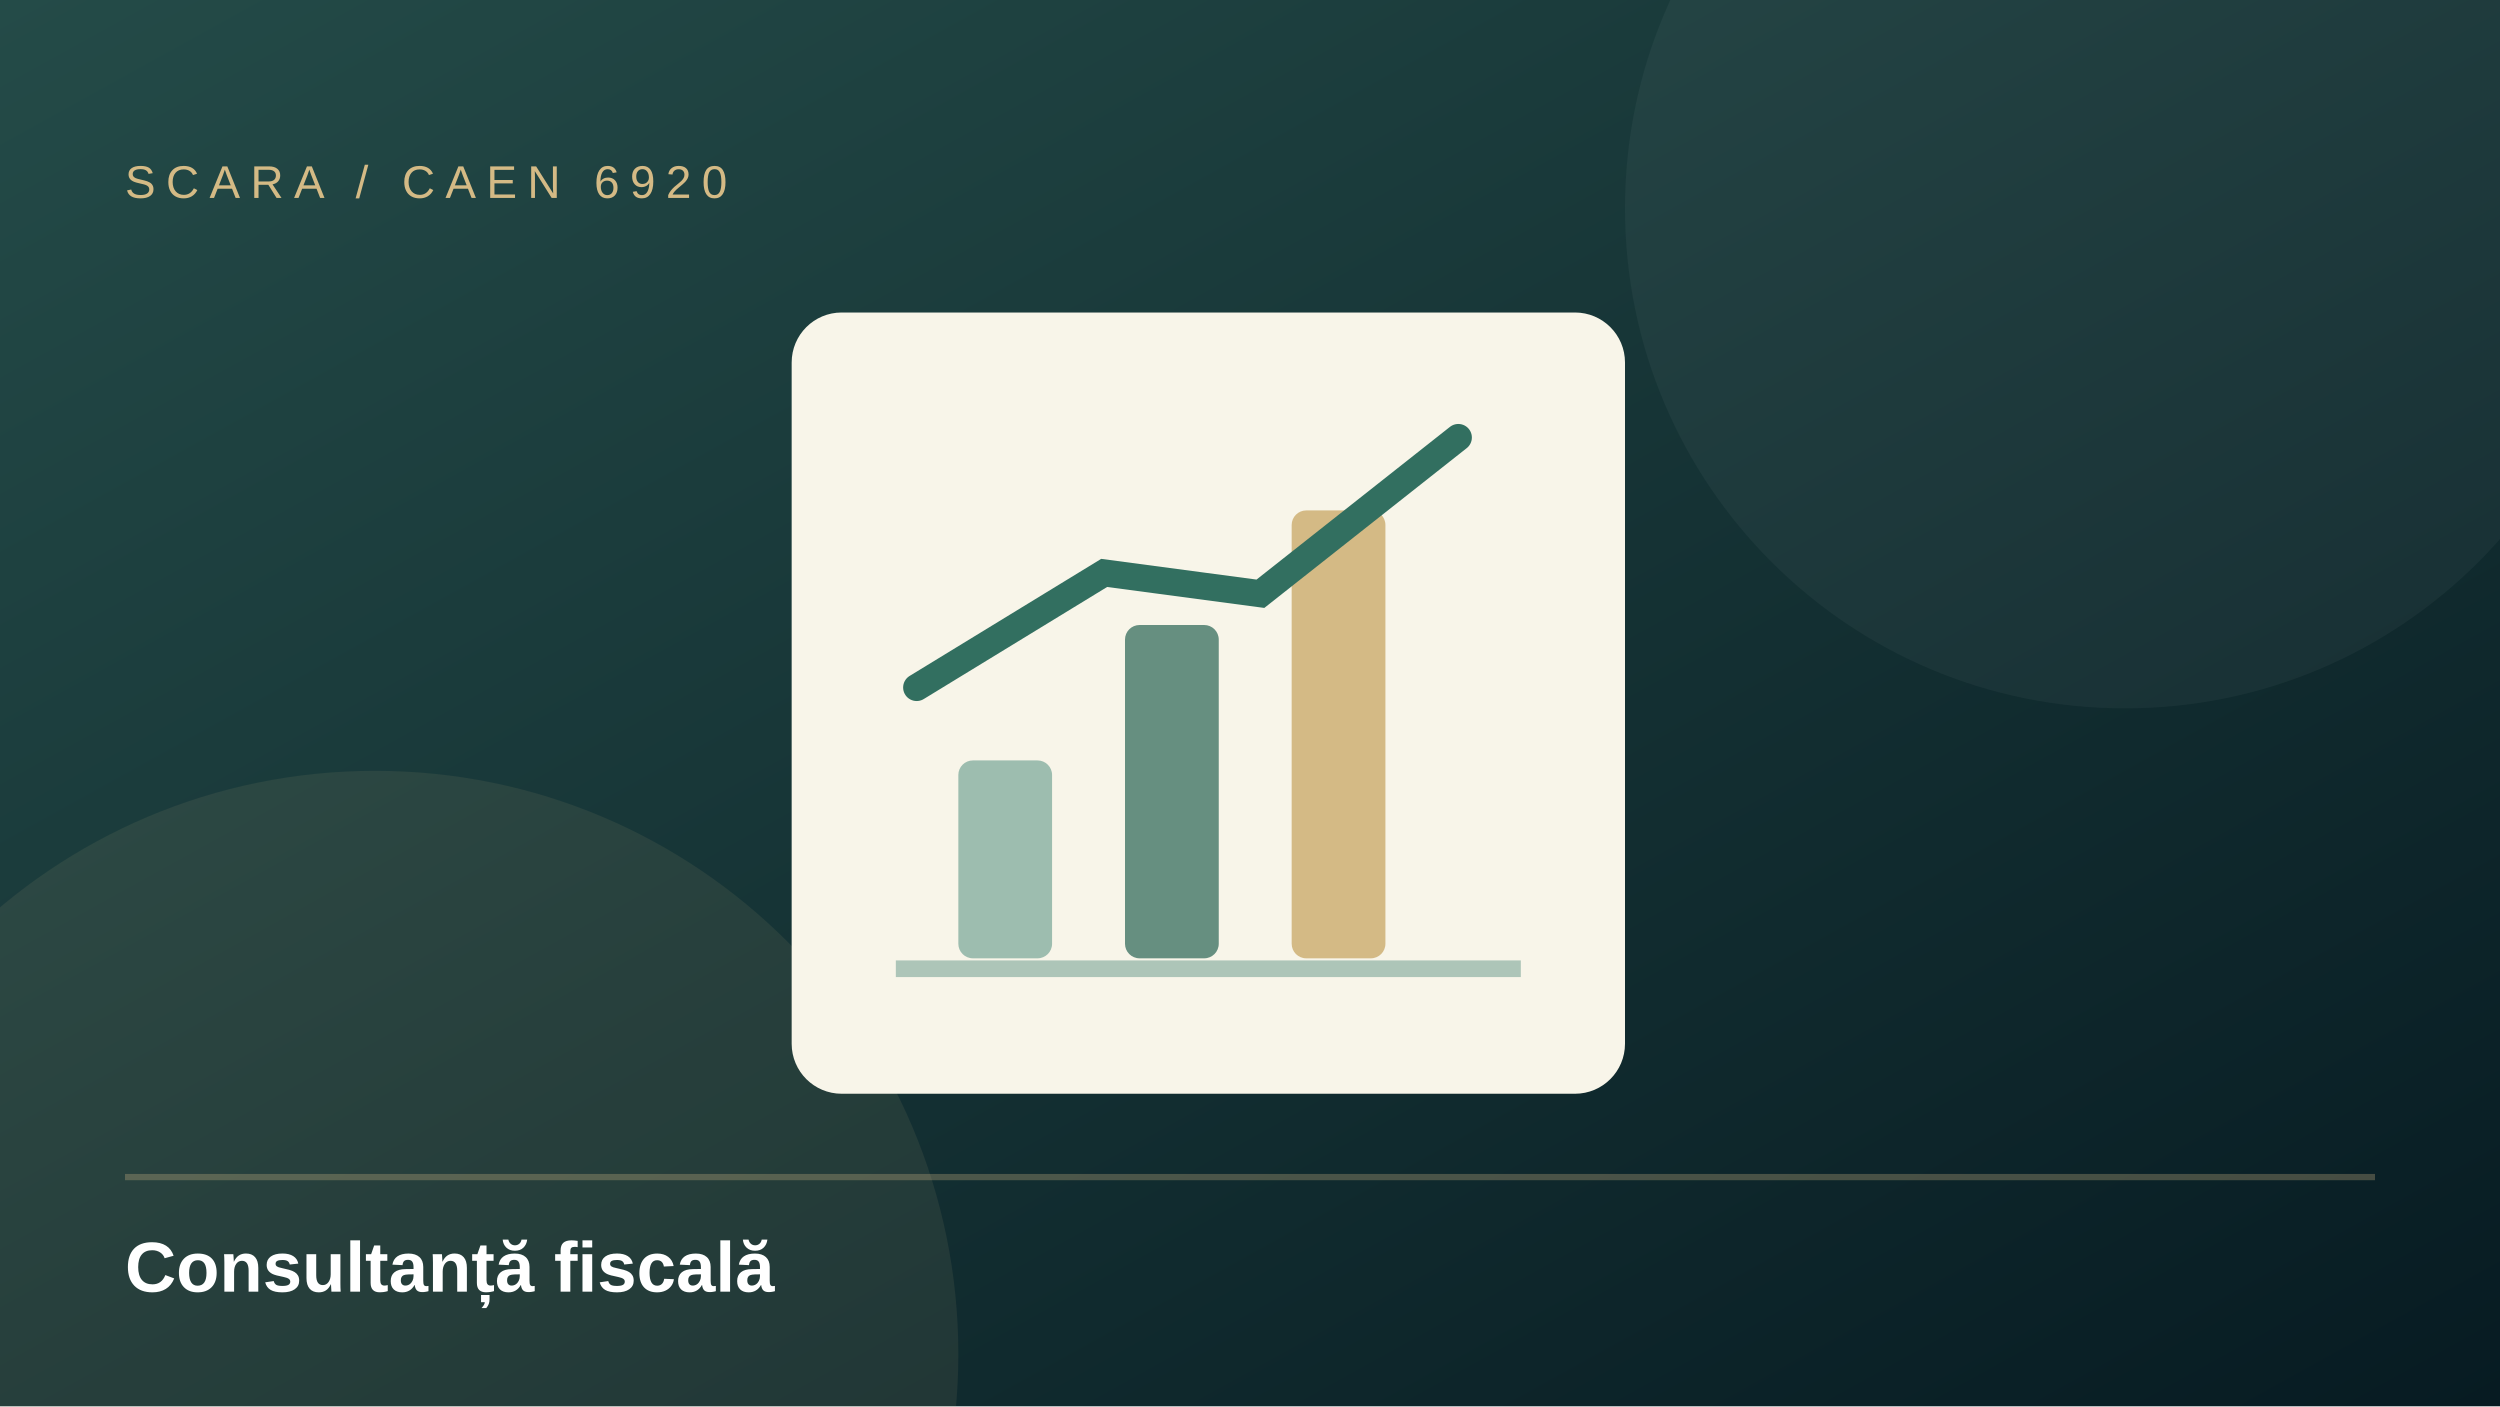
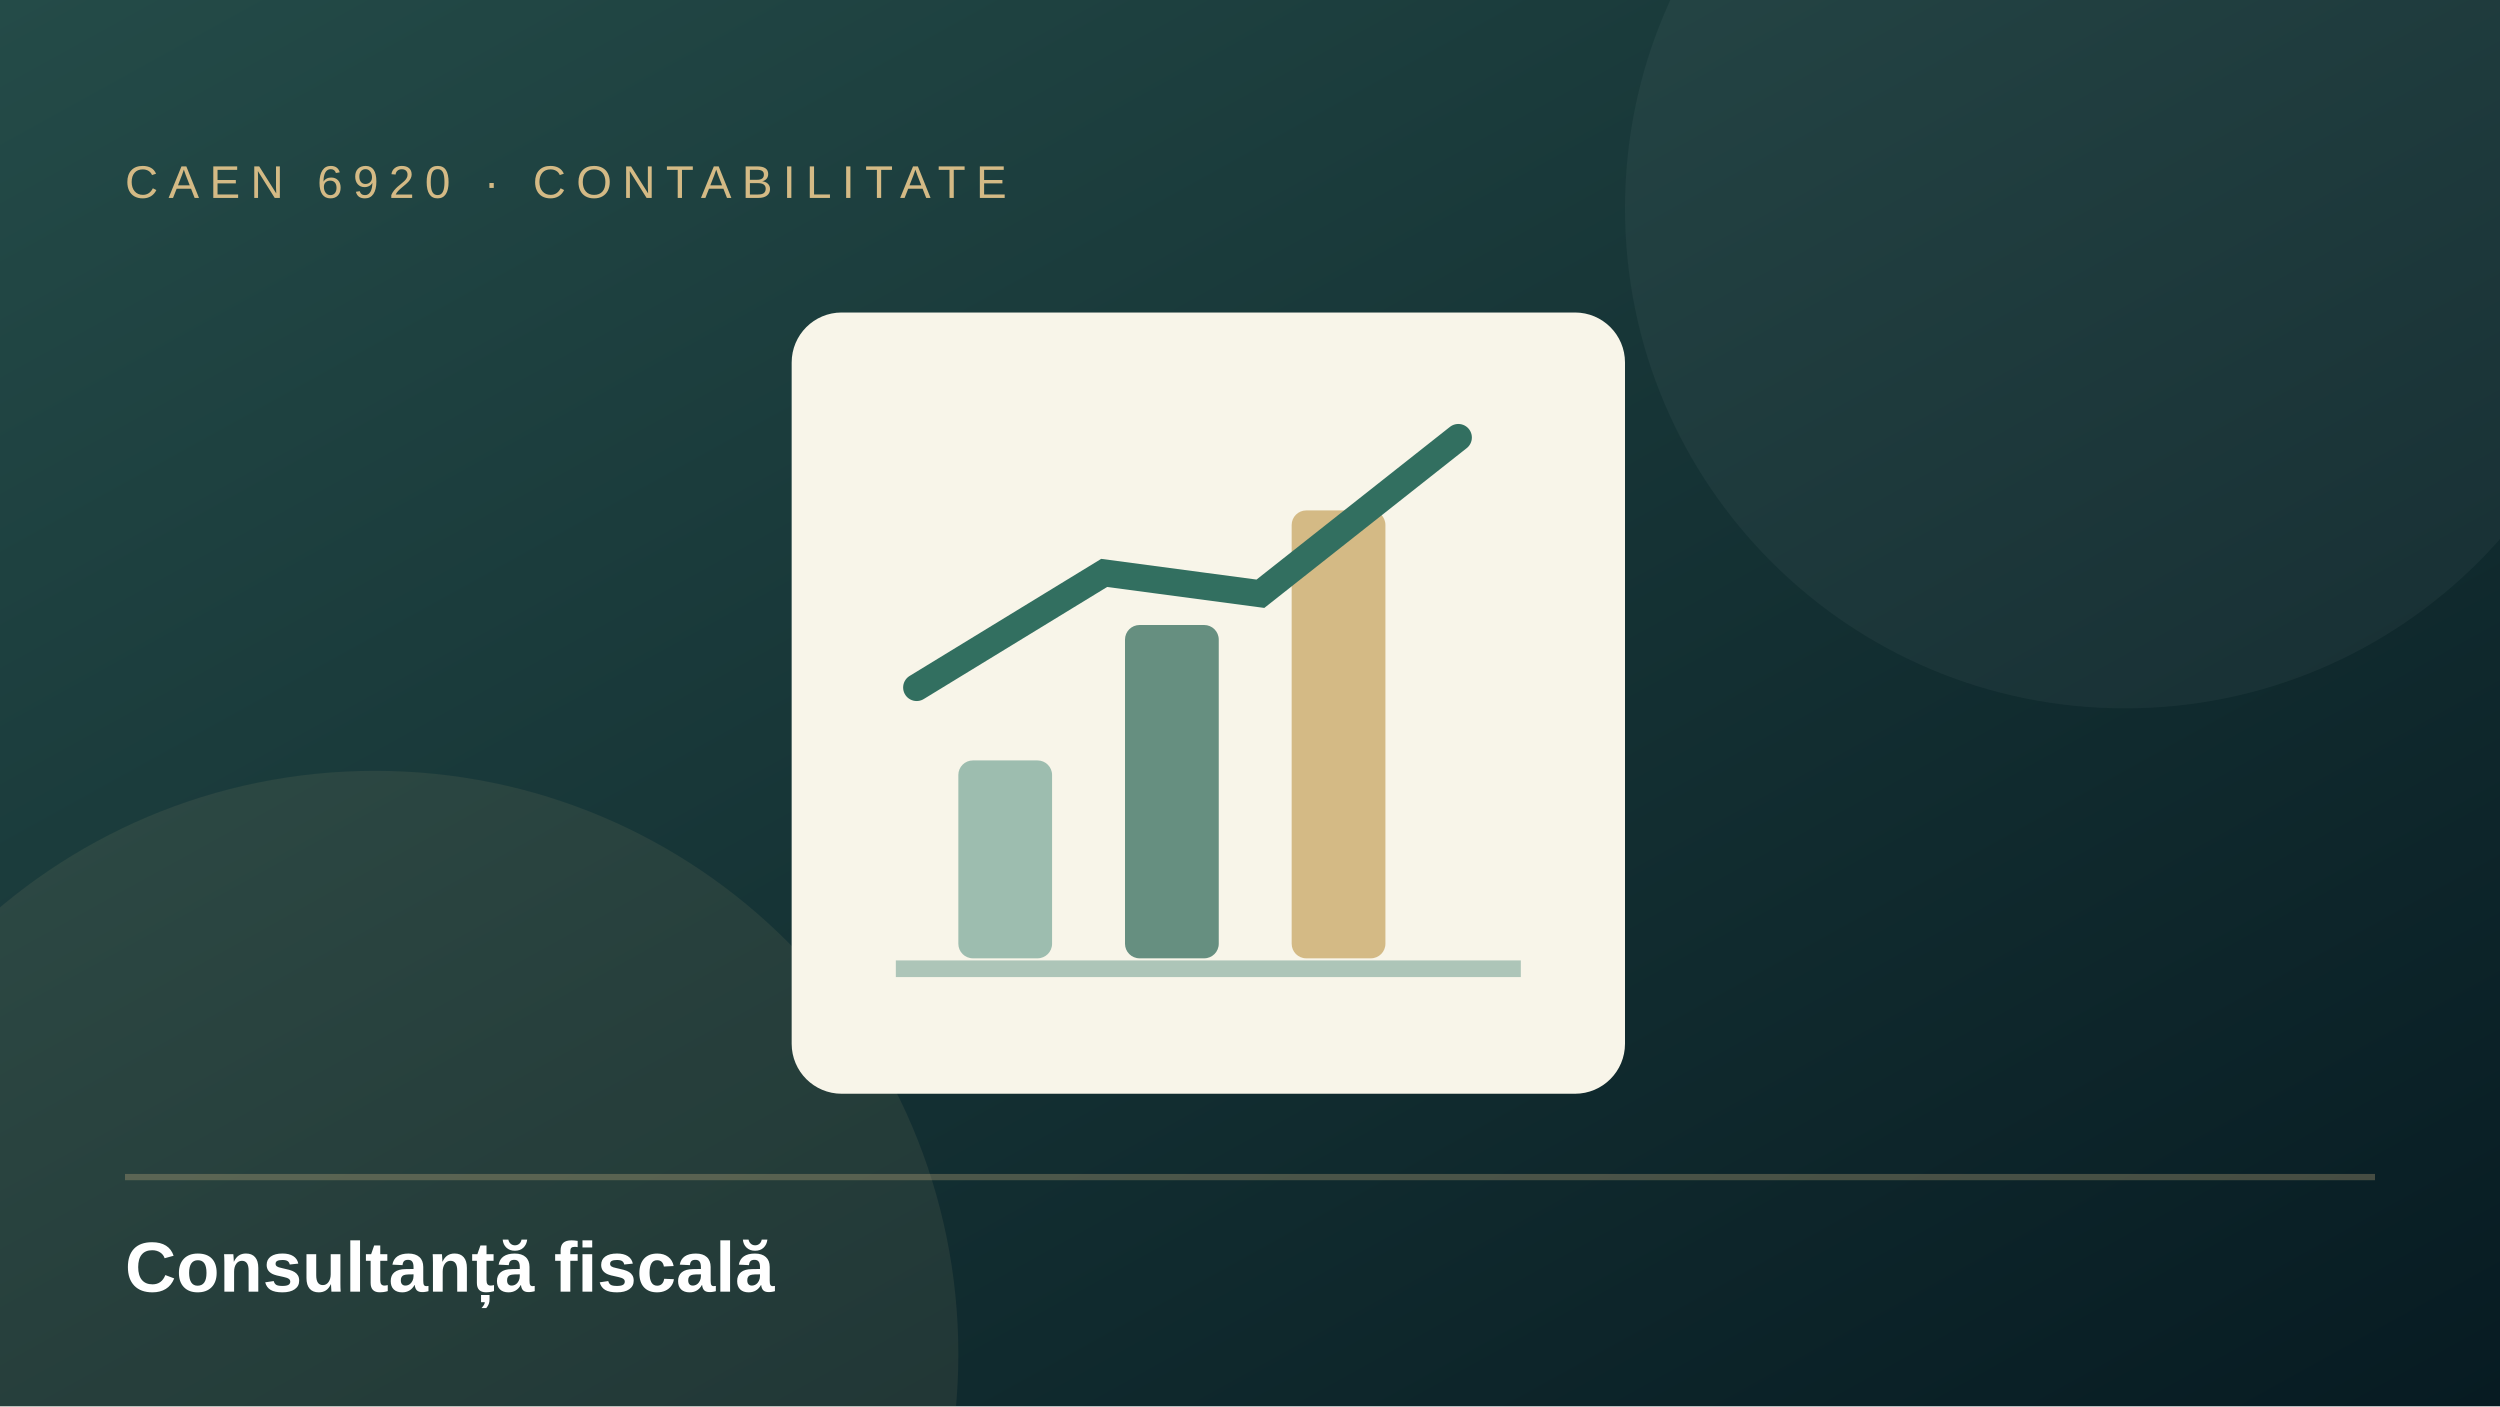
<svg xmlns="http://www.w3.org/2000/svg" viewBox="0 0 1200 675" role="img" aria-labelledby="title">
  <defs>
    <linearGradient id="g" x2="1" y2="1">
      <stop stop-color="#244b48" />
      <stop offset="1" stop-color="#071b22" />
    </linearGradient>
  </defs>
  <rect width="1200" height="675" fill="url(#g)" />
  <circle cx="1020" cy="100" r="240" fill="#ffffff" opacity=".04" />
  <circle cx="180" cy="650" r="280" fill="#d4ba85" opacity=".09" />
  <path d="M60 565h1080" stroke="#d4ba85" opacity=".3" stroke-width="3" />
  <rect x="380" y="150" width="400" height="375" rx="24" fill="#f8f5e9" />
  <path d="M430 465h300" stroke="#adc5b8" stroke-width="8" />
  <rect x="460" y="365" width="45" height="95" rx="7" fill="#9dbdaf" />
  <rect x="540" y="300" width="45" height="160" rx="7" fill="#668f80" />
  <rect x="620" y="245" width="45" height="215" rx="7" fill="#d4ba85" />
  <path d="m440 330 90-55 75 10 95-75" stroke="#326f60" stroke-width="13" fill="none" stroke-linecap="round" />
-   <text x="60" y="95" fill="#d4ba85" font-family="Arial,sans-serif" font-size="22" letter-spacing="5">SCARA / CAEN 6920</text>
+   <text x="60" y="95" fill="#d4ba85" font-family="Arial,sans-serif" font-size="22" letter-spacing="5">CAEN 6920 · CONTABILITATE</text>
  <text x="60" y="620" fill="#fff" font-family="Arial,sans-serif" font-size="34" font-weight="bold">Consultanță fiscală</text>
</svg>
